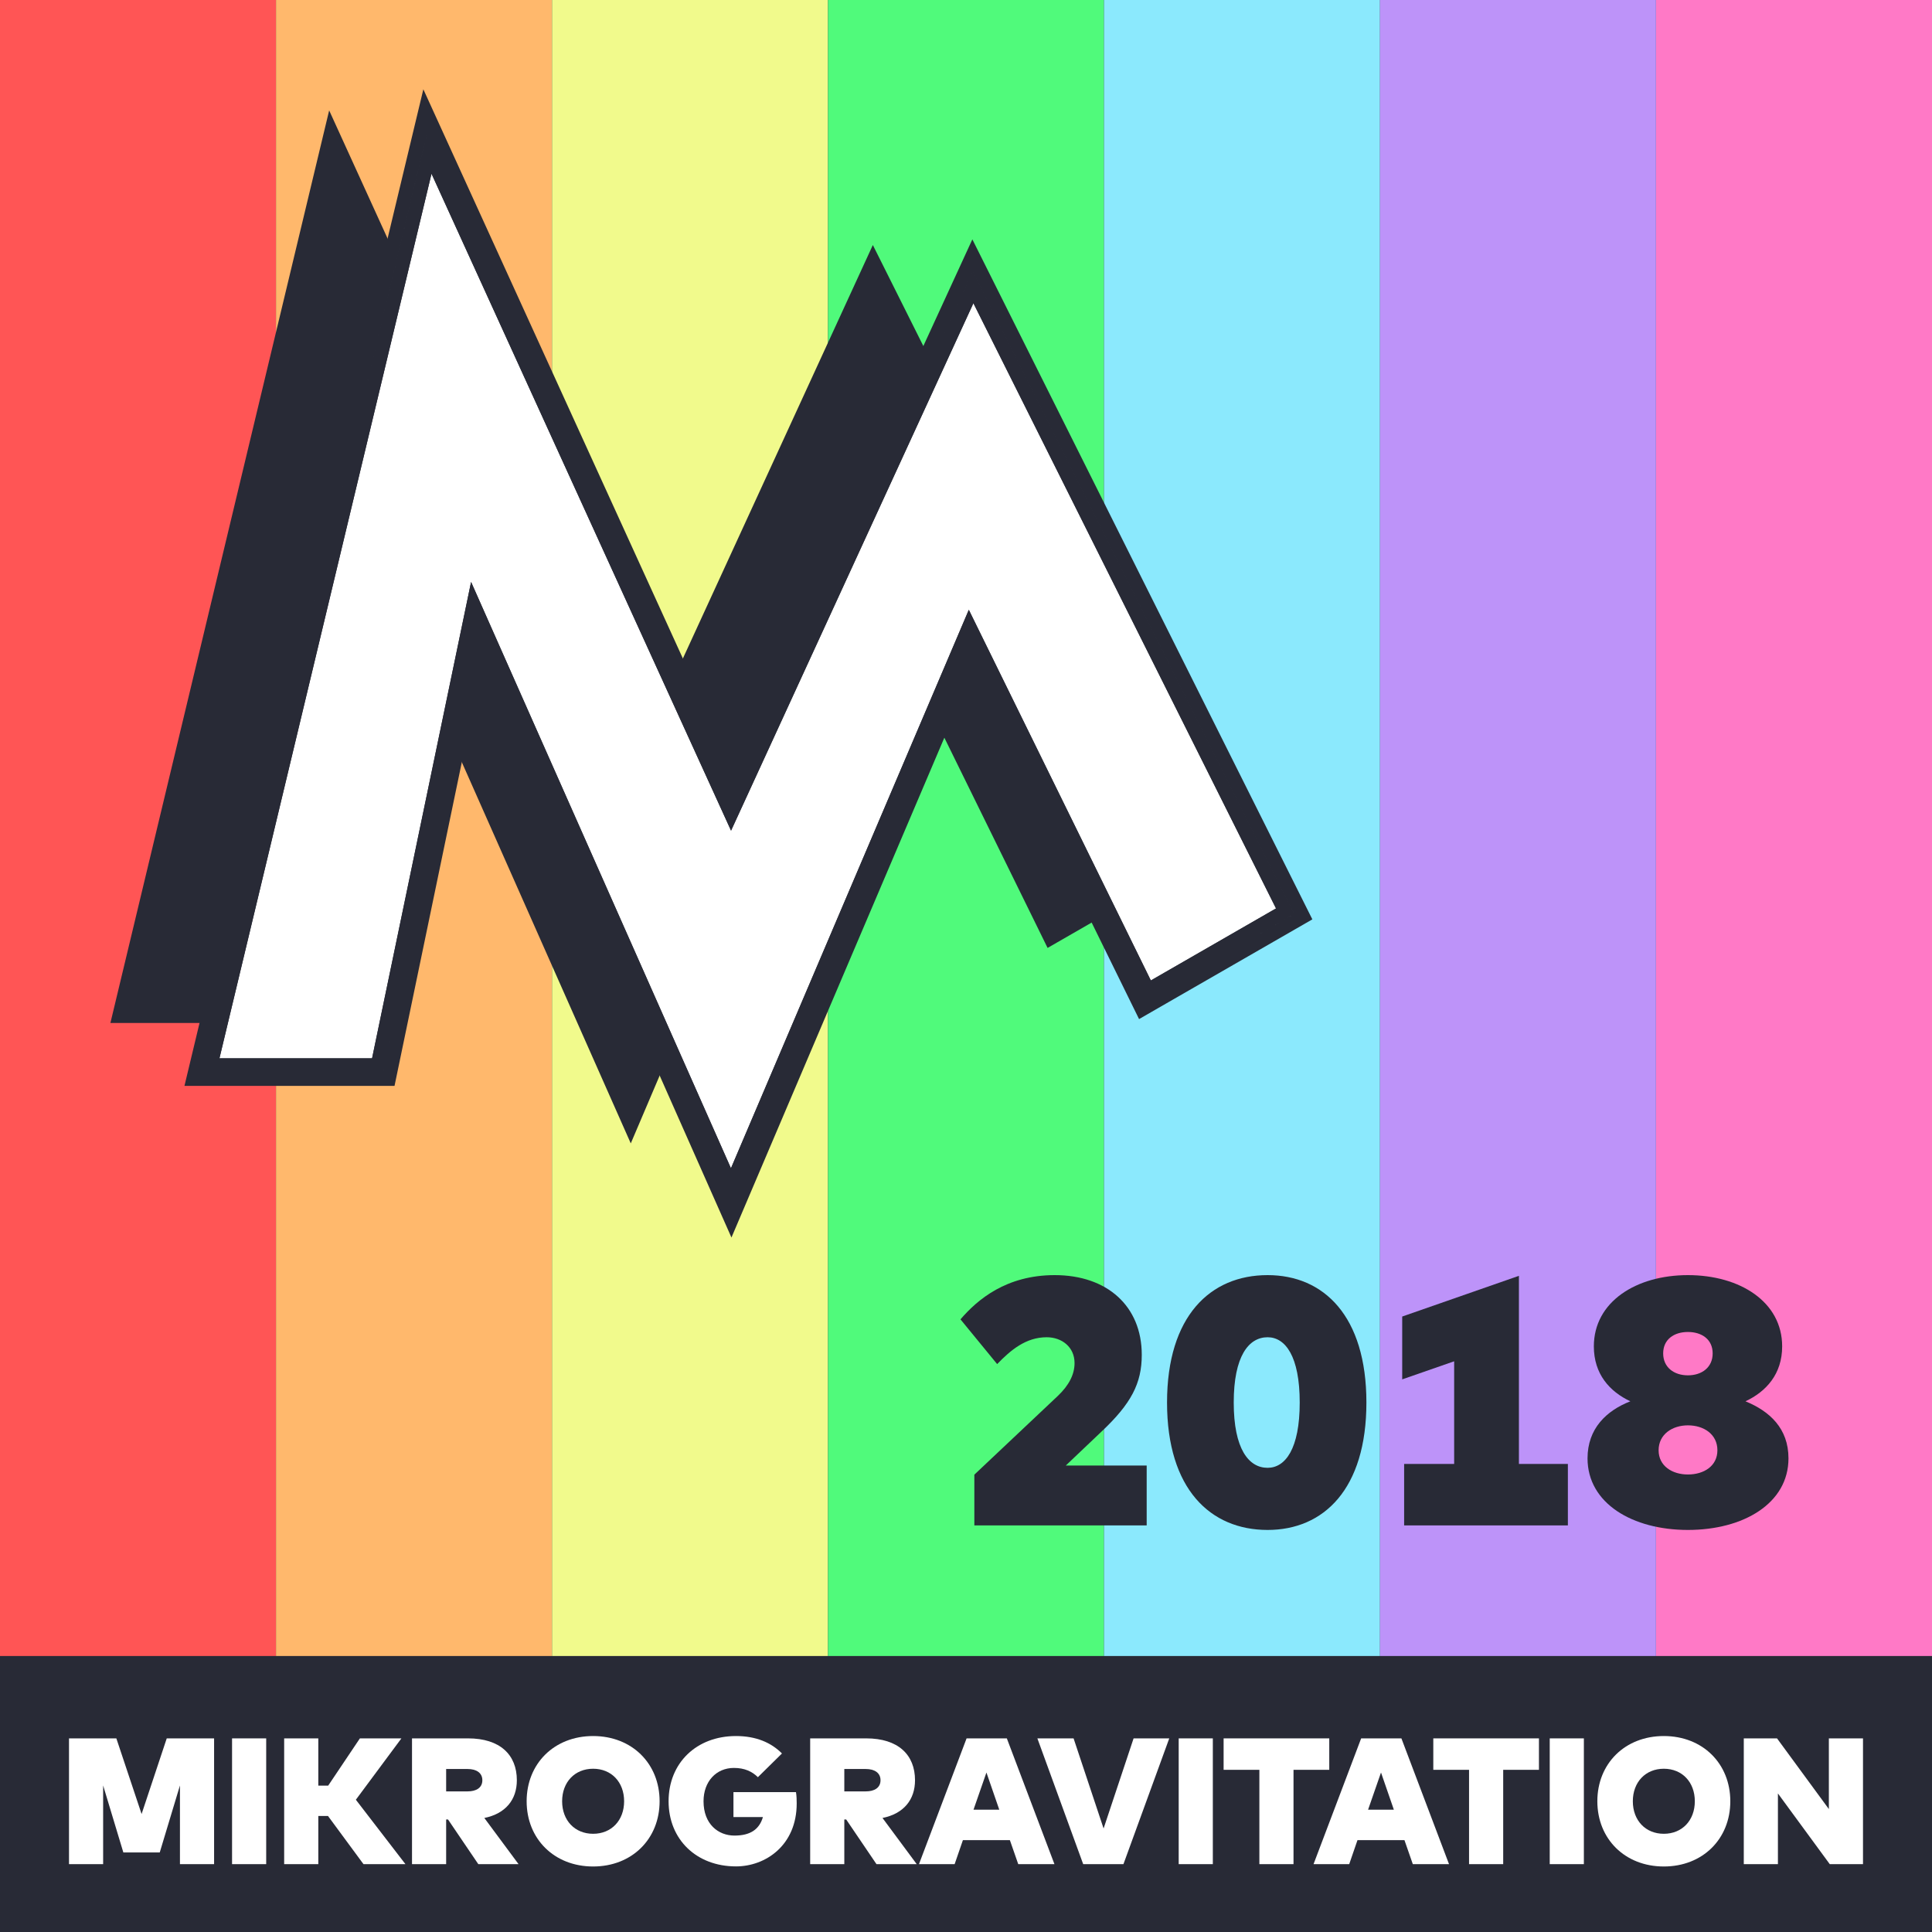
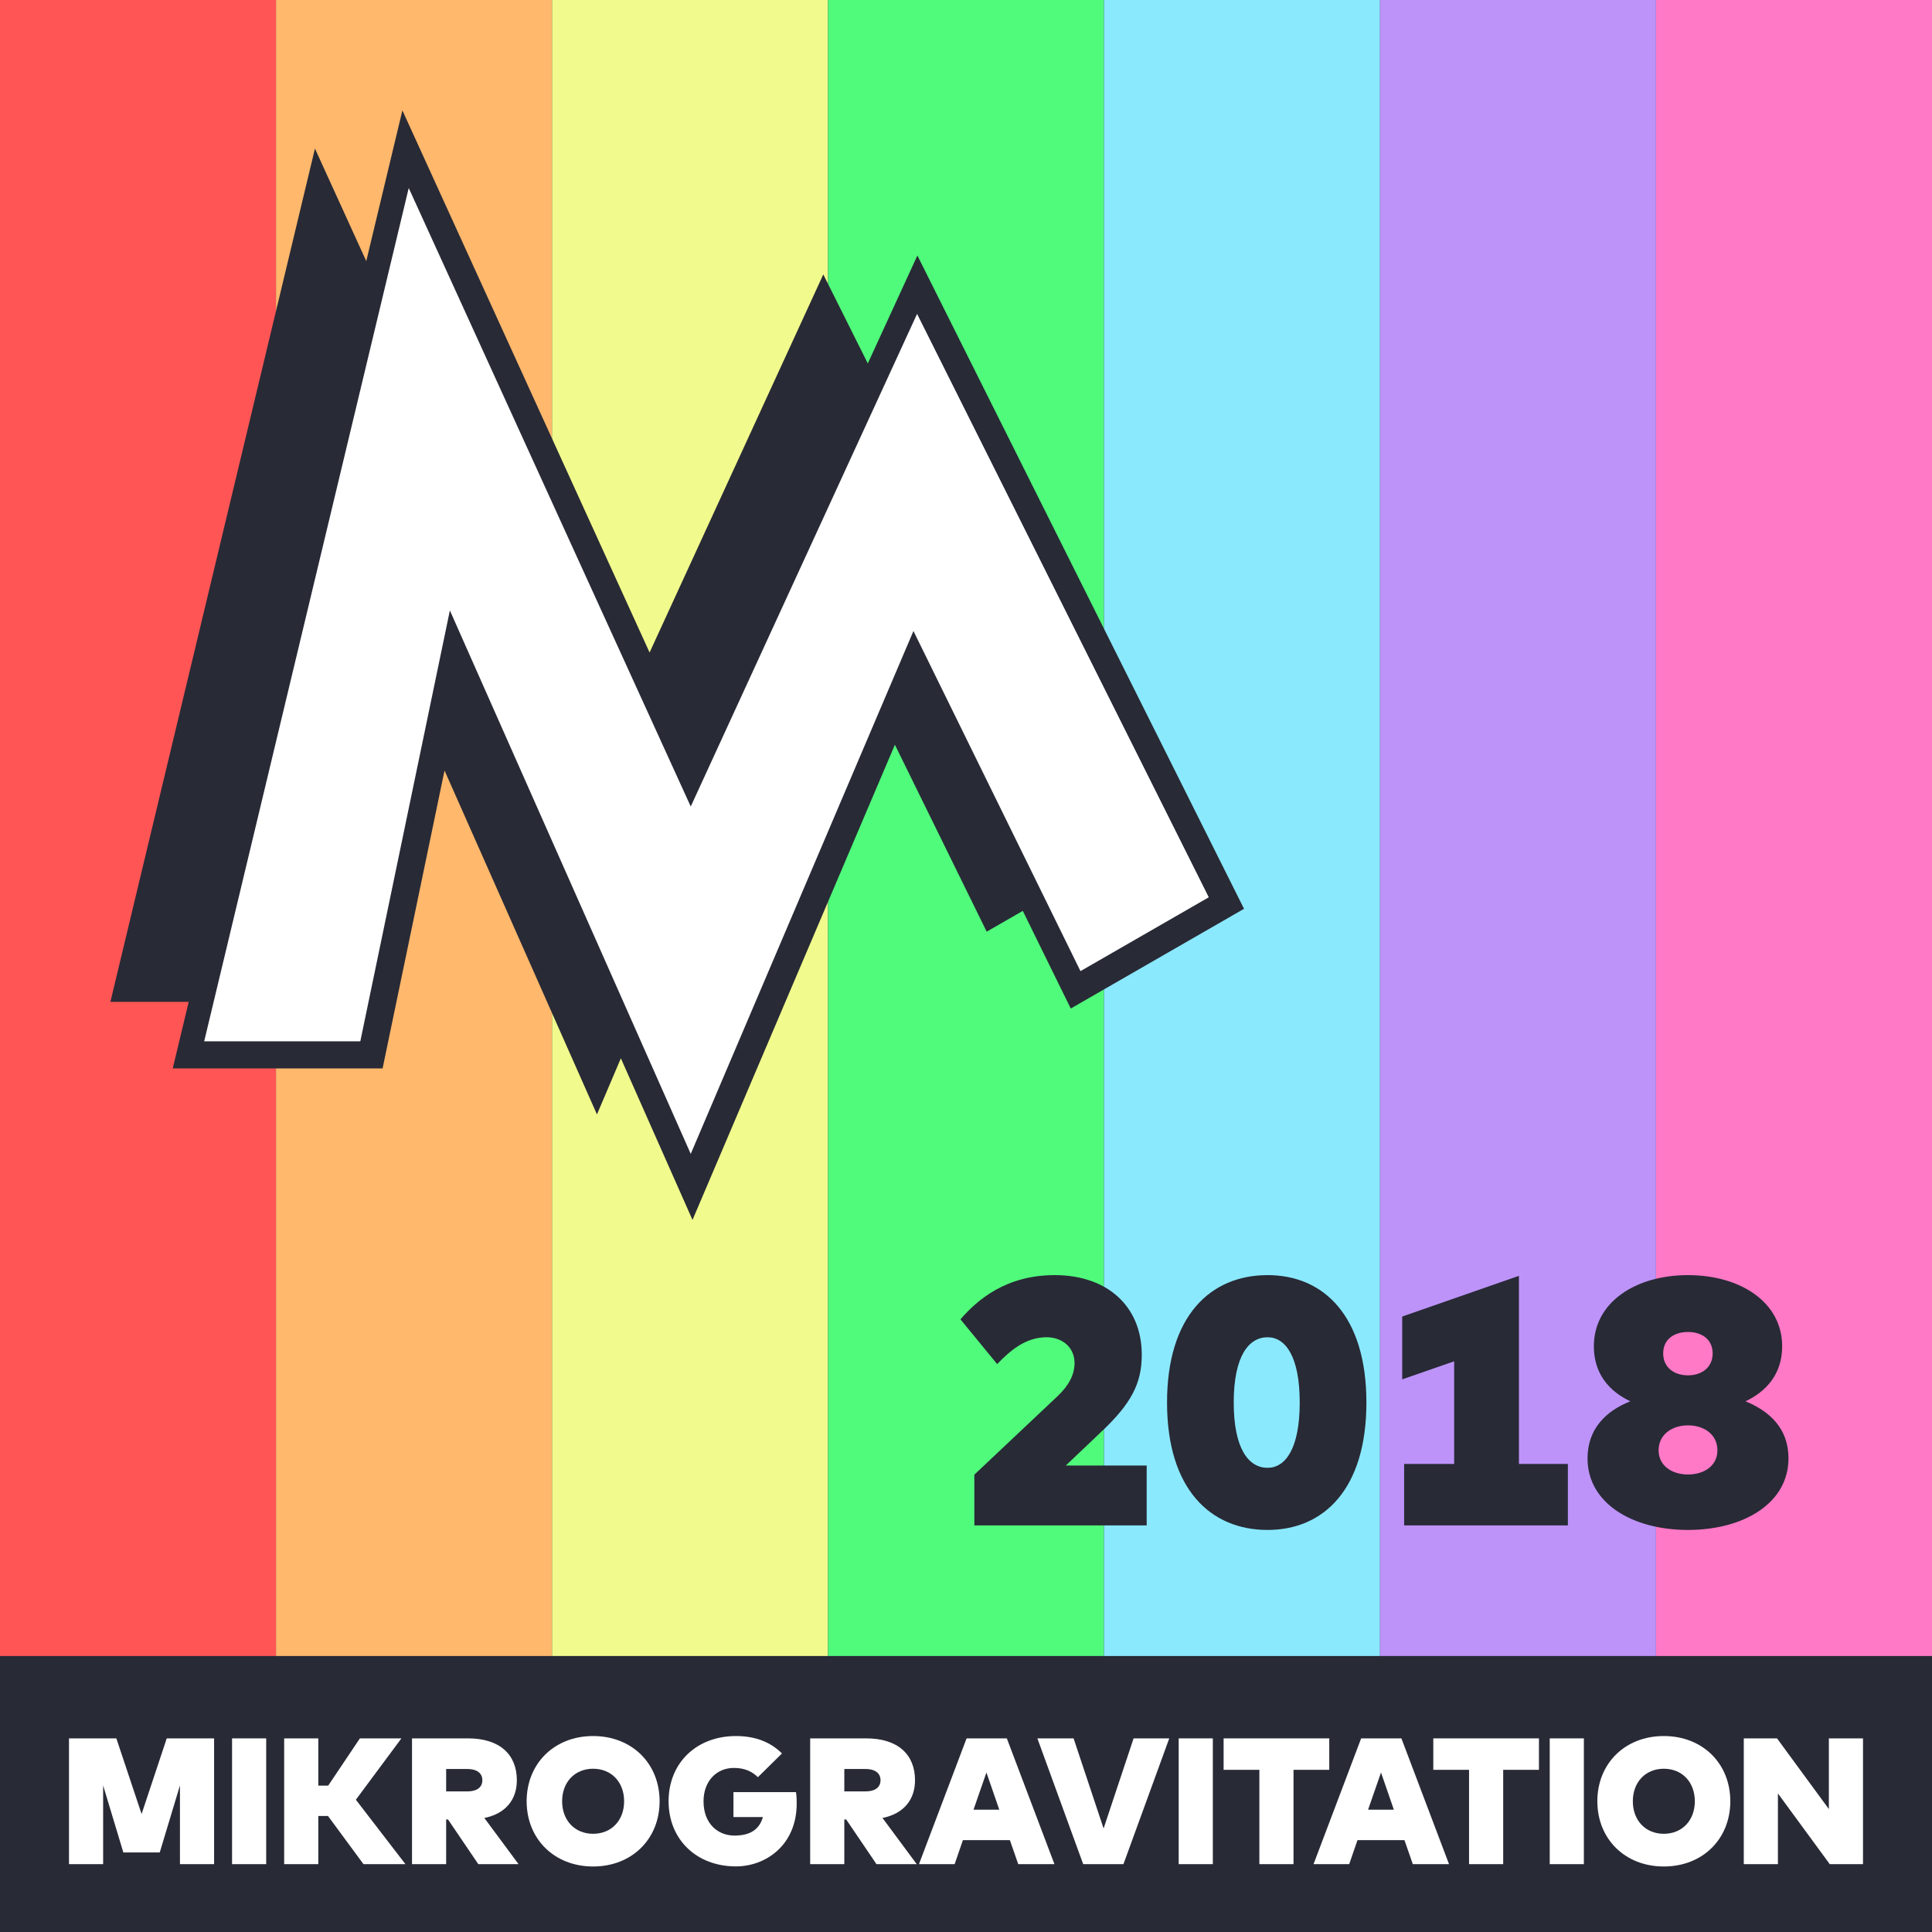
<svg xmlns="http://www.w3.org/2000/svg" version="1.1" x="0" y="0" width="700" height="700" viewBox="0, 0, 700, 700">
  <g id="Background">
    <path d="M0,0 L700,0 L700,700 L0,700 z" fill="#282A36" />
  </g>
  <g id="Rainbow">
    <g>
      <path d="M0,0 L100,0 L100,600 L0,600 L0,0 z" fill="#FF5555" />
      <path d="M600,0 L700,0 L700,600 L600,600 L600,0 z" fill="#FF79C6" />
      <path d="M100,0 L200,0 L200,600 L100,600 L100,0 z" fill="#FFB86C" />
      <path d="M200,0 L300,0 L300,600 L200,600 L200,0 z" fill="#F1FA8C" />
      <path d="M300,0 L400,0 L400,600 L300,600 L300,0 z" fill="#50FA7B" />
      <path d="M400,0 L500,0 L500,600 L400,600 L400,0 z" fill="#8BE9FD" />
      <path d="M500,0 L600,0 L600,600 L500,600 L500,0 z" fill="#BD93F9" />
    </g>
  </g>
  <g id="Text">
    <g id="2018">
      <path d="M348,478.025 L361.289,494.238 C366.186,489.151 371.717,484.51 379.22,484.51 C384.816,484.51 389.331,488.134 389.331,493.857 C389.331,497.99 387.296,501.933 383.29,505.747 L353.023,534.298 L353.023,552.675 L415.465,552.675 L415.465,530.992 L386.151,530.992 L398.869,518.91 C409.933,508.545 413.684,501.169 413.684,490.869 C413.684,473.256 401.158,462 382.146,462 C364.596,462 354.168,470.839 348,478.025 z" fill="#282A36" />
      <path d="M459.275,462 C438.546,462 422.84,476.816 422.84,508.164 C422.84,539.512 438.546,554.328 459.275,554.328 C479.623,554.328 495.074,539.512 495.074,508.164 C495.074,476.816 479.623,462 459.275,462 z M459.275,484.51 C465.697,484.51 470.912,491.377 470.912,508.164 C470.912,524.951 465.697,531.818 459.275,531.818 C452.408,531.818 447.004,524.951 447.004,508.164 C447.004,491.377 452.408,484.51 459.275,484.51 z" fill="#282A36" />
      <path d="M526.868,530.419 L508.745,530.419 L508.745,552.675 L568.072,552.675 L568.072,530.419 L550.332,530.419 L550.332,462.255 L508.046,477.006 L508.046,499.771 L526.868,493.221 z" fill="#282A36" />
      <path d="M611.564,462 C592.807,462 577.483,471.666 577.483,487.816 C577.483,497.8 583.141,504.158 590.708,507.719 C582.061,511.089 575.193,517.575 575.193,528.384 C575.193,544.727 591.535,554.328 611.564,554.328 C631.657,554.328 648,544.727 648,528.384 C648,517.511 641.132,511.28 632.421,507.719 C639.987,504.158 645.71,497.8 645.71,487.816 C645.71,471.666 630.386,462 611.564,462 z M611.564,516.43 C617.351,516.43 622.247,519.673 622.247,525.459 C622.247,531.182 617.351,534.235 611.564,534.235 C605.906,534.235 600.946,531.182 600.946,525.459 C600.946,519.673 605.906,516.43 611.564,516.43 z M611.564,482.602 C616.588,482.602 620.531,485.273 620.531,490.36 C620.531,495.447 616.588,498.308 611.564,498.308 C606.542,498.308 602.599,495.447 602.599,490.36 C602.599,485.273 606.542,482.602 611.564,482.602 z" fill="#282A36" />
    </g>
    <g id="Mikrogravitation">
      <path d="M77.569,675.417 L77.569,629.846 L60.415,629.846 L51.301,657.254 L42.154,629.846 L25,629.846 L25,675.417 L37.369,675.417 L37.369,646.903 L44.693,671.185 L57.876,671.185 L65.2,646.903 L65.2,675.417 z" fill="#FFFFFF" />
      <path d="M96.448,675.417 L96.448,629.846 L84.079,629.846 L84.079,675.417 z" fill="#FFFFFF" />
      <path d="M118.843,657.97 L131.7,675.417 L146.901,675.417 L128.934,652.078 L145.437,629.846 L130.398,629.846 L118.908,646.968 L115.328,646.968 L115.328,629.846 L102.958,629.846 L102.958,675.417 L115.328,675.417 L115.328,657.97 z" fill="#FFFFFF" />
      <path d="M169.589,629.846 L149.278,629.846 L149.278,675.417 L161.647,675.417 L161.647,659.239 L162.33,659.239 L173.3,675.417 L187.882,675.417 L175.481,658.686 C183.195,657.124 187.264,652.046 187.264,645.015 C187.264,635.803 181.177,629.846 169.589,629.846 z M161.647,640.946 L169.459,640.946 C172.486,640.946 174.765,642.248 174.765,645.015 C174.765,647.782 172.486,649.051 169.459,649.051 L161.647,649.051 z" fill="#FFFFFF" />
      <path d="M214.899,629 C200.805,629 190.812,638.993 190.812,652.632 C190.812,666.27 200.805,676.263 214.899,676.263 C228.994,676.263 238.987,666.27 238.987,652.632 C238.987,638.993 228.994,629 214.899,629 z M214.899,640.848 C221.54,640.848 226.129,645.698 226.129,652.632 C226.129,659.565 221.54,664.415 214.899,664.415 C208.259,664.415 203.669,659.565 203.669,652.632 C203.669,645.698 208.259,640.848 214.899,640.848 z" fill="#FFFFFF" />
      <path d="M266.655,629 C252.332,629 242.242,638.765 242.242,652.632 C242.242,666.466 252.332,676.231 266.655,676.231 C277.364,676.231 288.659,668.614 288.659,653.413 C288.659,652.111 288.626,650.744 288.398,649.312 L265.743,649.312 L265.743,658.361 L276.42,658.361 C275.118,662.82 271.863,665.066 266.101,665.066 C260.275,665.066 254.904,660.932 254.904,652.632 C254.904,645.471 259.493,640.555 265.906,640.555 C269.812,640.555 272.514,641.857 274.597,643.908 L283.32,635.315 C279.414,631.376 273.946,629 266.655,629 z" fill="#FFFFFF" />
      <path d="M313.853,629.846 L293.541,629.846 L293.541,675.417 L305.91,675.417 L305.91,659.239 L306.594,659.239 L317.564,675.417 L332.146,675.417 L319.744,658.686 C327.459,657.124 331.528,652.046 331.528,645.015 C331.528,635.803 325.441,629.846 313.853,629.846 z M305.91,640.946 L313.723,640.946 C316.75,640.946 319.028,642.248 319.028,645.015 C319.028,647.782 316.75,649.051 313.723,649.051 L305.91,649.051 z" fill="#FFFFFF" />
      <path d="M382.046,675.417 L364.794,629.846 L350.212,629.846 L332.96,675.417 L345.882,675.417 L348.877,666.726 L365.901,666.726 L368.928,675.417 z M352.718,655.691 L357.405,642.216 L362.06,655.691 z" fill="#FFFFFF" />
      <path d="M407.045,675.417 L423.645,629.846 L410.723,629.846 L399.851,662.494 L388.979,629.846 L375.861,629.846 L392.462,675.417 z" fill="#FFFFFF" />
      <path d="M439.432,675.417 L439.432,629.846 L427.063,629.846 L427.063,675.417 z" fill="#FFFFFF" />
      <path d="M481.618,641.239 L481.618,629.846 L443.338,629.846 L443.338,641.239 L456.294,641.239 L456.294,675.417 L468.663,675.417 L468.663,641.239 z" fill="#FFFFFF" />
      <path d="M525.008,675.417 L507.756,629.846 L493.173,629.846 L475.921,675.417 L488.844,675.417 L491.839,666.726 L508.862,666.726 L511.89,675.417 z M495.68,655.691 L500.367,642.216 L505.022,655.691 z" fill="#FFFFFF" />
      <path d="M557.591,641.239 L557.591,629.846 L519.311,629.846 L519.311,641.239 L532.266,641.239 L532.266,675.417 L544.635,675.417 L544.635,641.239 z" fill="#FFFFFF" />
      <path d="M573.866,675.417 L573.866,629.846 L561.497,629.846 L561.497,675.417 z" fill="#FFFFFF" />
      <path d="M602.836,629 C588.741,629 578.748,638.993 578.748,652.632 C578.748,666.27 588.741,676.263 602.836,676.263 C616.93,676.263 626.923,666.27 626.923,652.632 C626.923,638.993 616.93,629 602.836,629 z M602.836,640.848 C609.476,640.848 614.066,645.698 614.066,652.632 C614.066,659.565 609.476,664.415 602.836,664.415 C596.195,664.415 591.606,659.565 591.606,652.632 C591.606,645.698 596.195,640.848 602.836,640.848 z" fill="#FFFFFF" />
      <path d="M675,675.417 L675,629.846 L662.631,629.846 L662.631,655.464 L643.849,629.846 L631.806,629.846 L631.806,675.417 L644.175,675.417 L644.175,649.8 L662.956,675.417 z" fill="#FFFFFF" />
    </g>
  </g>
  <g id="Logo">
-     <path d="M429.279,314.841 L316.247,88.777 L228.542,279.665 L119.262,40 L40,370.653 L100.502,370.653 L135.209,203.685 L228.542,414.271 L314.84,211.658 L379.564,343.451 z" fill="#282A36" />
-     <g>
-       <g>
-         <path d="M465.62,330.13 L352.588,104.067 L264.883,294.954 L155.603,55.29 L76.34,385.943 L136.842,385.943 L171.549,218.975 L264.883,429.561 L351.181,226.948 L415.904,358.74 z" fill="#FFFFFF" />
-         <path d="M465.62,330.13 L352.588,104.067 L264.883,294.954 L155.603,55.29 L76.34,385.943 L136.842,385.943 L171.549,218.975 L264.883,429.561 L351.181,226.948 L415.904,358.74 z" fill-opacity="0" stroke="#282A36" stroke-width="5" />
-       </g>
-       <g>
-         <path d="M154.126,40 L160.152,53.215 L264.9,282.941 L348.044,101.979 L352.397,92.505 L357.06,101.831 L470.092,327.894 L472.2,332.112 L468.113,334.464 L418.398,363.074 L413.77,365.737 L411.416,360.944 L351.504,238.949 L269.483,431.52 L264.974,442.106 L260.311,431.587 L173.279,235.218 L141.738,386.96 L140.91,390.943 L70,390.943 L71.478,384.777 L150.74,54.124 L154.126,40 z M155.603,55.289 L76.34,385.943 L136.842,385.943 L171.549,218.974 L264.882,429.561 L351.181,226.948 L415.904,358.74 L465.619,330.13 L352.588,104.067 L264.882,294.954 L155.603,55.289 z" fill="#FFFFFF" />
-         <path d="M154.126,40 L160.152,53.215 L264.9,282.941 L348.044,101.979 L352.397,92.505 L357.06,101.831 L470.092,327.894 L472.2,332.112 L468.113,334.464 L418.398,363.074 L413.77,365.737 L411.416,360.944 L351.504,238.949 L269.483,431.52 L264.974,442.106 L260.311,431.587 L173.279,235.218 L141.738,386.96 L140.91,390.943 L70,390.943 L71.478,384.777 L150.74,54.124 L154.126,40 z M155.603,55.289 L76.34,385.943 L136.842,385.943 L171.549,218.974 L264.882,429.561 L351.181,226.948 L415.904,358.74 L465.619,330.13 L352.588,104.067 L264.882,294.954 L155.603,55.289 z" fill-opacity="0" stroke="#282A36" stroke-width="5" />
-       </g>
+     <g id="M">
+       <path d="M145.797,40 L151.431,52.356 L157.065,64.712 L235.358,236.418 L298.295,99.435 L314.419,131.682 L324.245,110.295 L328.315,101.437 L332.385,92.578 L341.105,110.018 L446.792,321.391 L448.763,325.335 L450.734,329.278 L446.913,331.477 L443.092,333.676 L396.607,360.427 L392.28,362.917 L387.953,365.407 L385.752,360.926 L383.551,356.444 L370.58,330.031 L357.498,337.56 L324.238,269.834 L259.339,422.205 L255.123,432.103 L250.907,442 L246.548,432.165 L242.188,422.33 L224.952,383.441 L216.29,403.777 L161.06,279.164 L140.171,379.66 L139.397,383.384 L138.623,387.108 L62.59,387.108 L63.972,381.343 L65.354,375.578 L68.37,362.994 L40,362.994 L114.111,53.828 L132.706,94.608 L139.465,66.412 L142.631,53.206 L145.797,40 z M296.98,214.331 L232.47,365.79 L250.65,406.811 L316.074,253.21 L296.98,214.331 z M129.022,206.876 L96.57,362.994 L82.793,362.994 L80.374,373.082 L127.213,373.082 L151.309,257.162 L129.022,206.876 z M332.92,125.009 L322.463,147.77 L403.982,310.809 L382.762,323.02 L393.939,345.78 L432.275,323.719 L332.92,125.009 z M149.938,82.887 L142.159,115.34 L216.29,277.919 L227.621,253.256 L149.938,82.887 z" fill="#282A36" />
+       <path d="M437.962,325.104 L332.275,113.732 L250.269,292.214 L148.091,68.124 L73.978,377.29 L130.549,377.29 L163,221.172 L250.269,418.074 L330.959,228.627 L391.476,351.855 z" fill="#FFFFFF" />
    </g>
  </g>
</svg>
